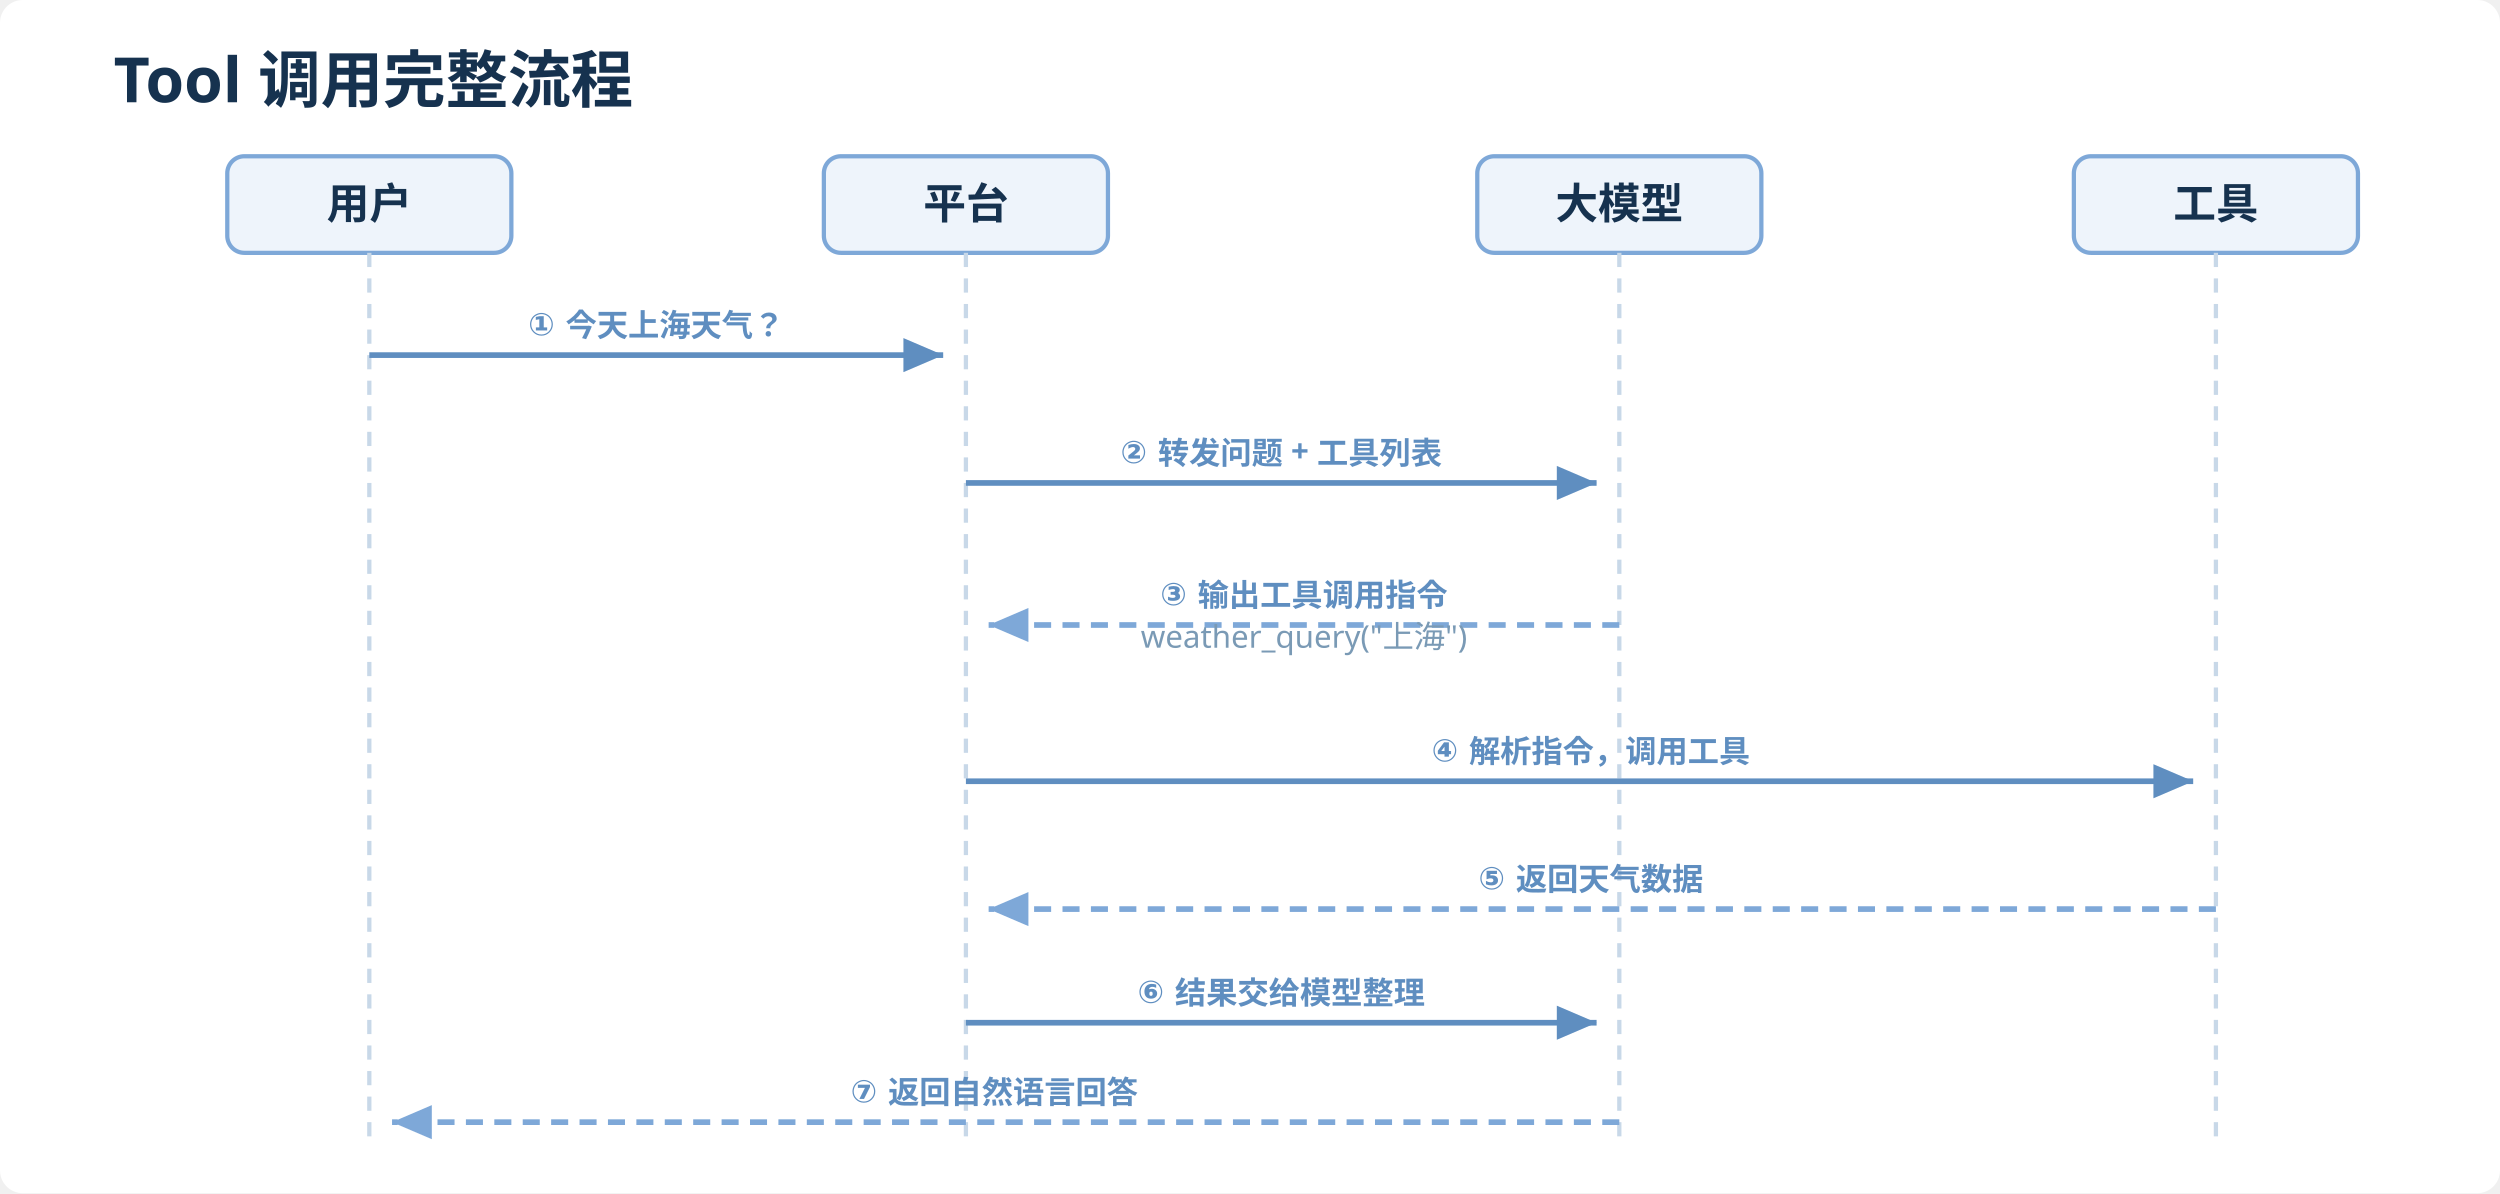
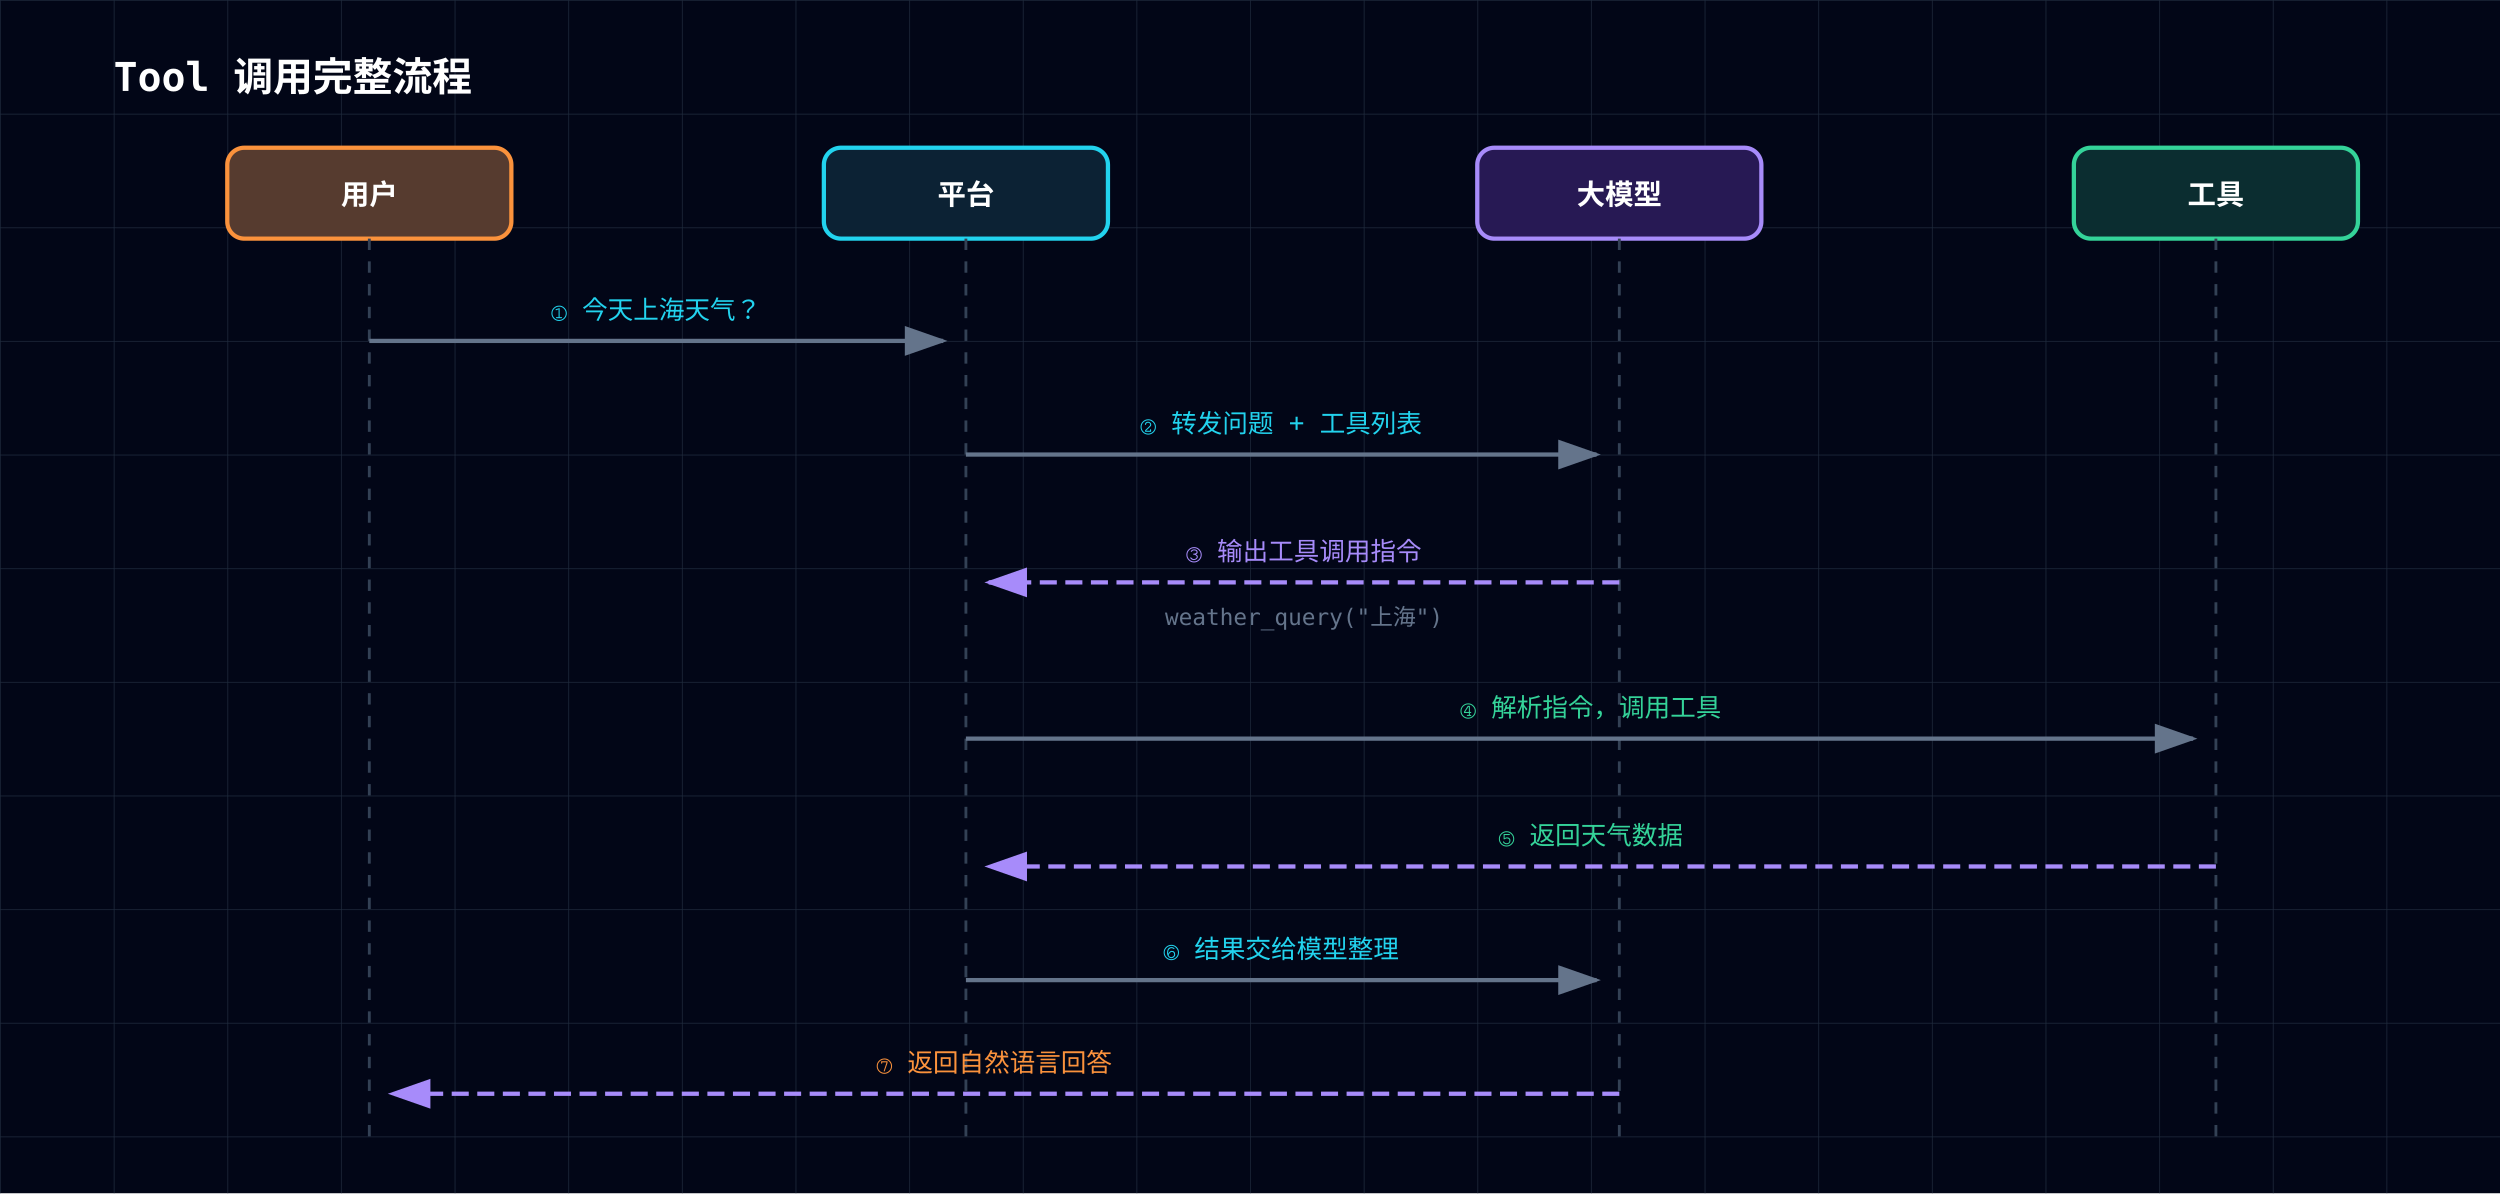
<svg xmlns="http://www.w3.org/2000/svg" width="880" height="420" viewBox="0 0 880 420">
  <defs>
-     <style>
-       .title { font: 700 22px 'PingFang SC', 'Microsoft YaHei', sans-serif; fill: #16324f; }
-       .head { font: 700 15px 'PingFang SC', 'Microsoft YaHei', sans-serif; fill: #16324f; }
-       .sub { font: 500 12px 'PingFang SC', 'Microsoft YaHei', sans-serif; fill: #4b647a; }
-       .step { font: 700 11px 'PingFang SC', 'Microsoft YaHei', sans-serif; fill: #5f8ec0; }
-       .note { font: 500 11px 'PingFang SC', 'Microsoft YaHei', sans-serif; fill: #7a9ab5; }
-       .lifeline { stroke: #c8d8e8; stroke-width: 1.5; stroke-dasharray: 5 4; }
-       .headbox { fill: #eef4fb; stroke: #7ea8d8; stroke-width: 1.5; rx: 6; }
-       .arrow { stroke: #5f8ec0; stroke-width: 2; fill: none; marker-end: url(#arr); }
-       .dash { stroke: #7ea8d8; stroke-width: 2; fill: none; stroke-dasharray: 6 4; marker-end: url(#darr); }
-     </style>
-     <marker id="arr" markerWidth="8" markerHeight="8" refX="7" refY="3" orient="auto">
-       <path d="M0,0 L7,3 L0,6 Z" fill="#5f8ec0" />
+     <pattern id="grid" width="40" height="40" patternUnits="userSpaceOnUse">
+       <path d="M 40 0 L 0 0 0 40" fill="none" stroke="#1e293b" stroke-width="0.5" />
+     </pattern>
+     <marker id="arrowhead" markerWidth="10" markerHeight="7" refX="9" refY="3.5" orient="auto">
+       <polygon points="0 0, 10 3.5, 0 7" fill="#64748b" />
    </marker>
-     <marker id="darr" markerWidth="8" markerHeight="8" refX="7" refY="3" orient="auto">
-       <path d="M0,0 L7,3 L0,6 Z" fill="#7ea8d8" />
+     <marker id="arrow-dash" markerWidth="10" markerHeight="7" refX="9" refY="3.5" orient="auto">
+       <polygon points="0 0, 10 3.5, 0 7" fill="#a78bfa" />
    </marker>
  </defs>
-   <rect width="880" height="420" fill="#ffffff" rx="8" />
-   <text x="40" y="36" class="title">Tool 调用完整流程</text>
-   <rect x="80" y="55" width="100" height="34" class="headbox" />
-   <text x="130" y="77" text-anchor="middle" class="head">用户</text>
-   <rect x="290" y="55" width="100" height="34" class="headbox" />
-   <text x="340" y="77" text-anchor="middle" class="head">平台</text>
-   <rect x="520" y="55" width="100" height="34" class="headbox" />
-   <text x="570" y="77" text-anchor="middle" class="head">大模型</text>
-   <rect x="730" y="55" width="100" height="34" class="headbox" />
-   <text x="780" y="77" text-anchor="middle" class="head">工具</text>
-   <line x1="130" y1="89" x2="130" y2="400" class="lifeline" />
-   <line x1="340" y1="89" x2="340" y2="400" class="lifeline" />
-   <line x1="570" y1="89" x2="570" y2="400" class="lifeline" />
-   <line x1="780" y1="89" x2="780" y2="400" class="lifeline" />
-   <path d="M130 125 H332" class="arrow" />
-   <text x="231" y="118" text-anchor="middle" class="step">① 今天上海天气？</text>
-   <path d="M340 170 H562" class="arrow" />
-   <text x="451" y="163" text-anchor="middle" class="step">② 转发问题 + 工具列表</text>
-   <path d="M570 220 H348" class="dash" />
-   <text x="459" y="213" text-anchor="middle" class="step">③ 输出工具调用指令</text>
-   <text x="459" y="228" text-anchor="middle" class="note">weather_query("上海")</text>
-   <path d="M340 275 H772" class="arrow" />
-   <text x="560" y="268" text-anchor="middle" class="step">④ 解析指令，调用工具</text>
-   <path d="M780 320 H348" class="dash" />
-   <text x="560" y="313" text-anchor="middle" class="step">⑤ 返回天气数据</text>
-   <path d="M340 360 H562" class="arrow" />
-   <text x="451" y="353" text-anchor="middle" class="step">⑥ 结果交给模型整理</text>
-   <path d="M570 395 H138" class="dash" />
-   <text x="350" y="388" text-anchor="middle" class="step">⑦ 返回自然语言回答</text>
+   <rect width="880" height="420" fill="#020617" />
+   <rect width="880" height="420" fill="url(#grid)" />
+   <text x="40" y="32" fill="white" font-family="'JetBrains Mono', monospace" font-size="14" font-weight="700">Tool 调用完整流程</text>
+   <rect x="80" y="52" width="100" height="32" rx="6" fill="#0f172a" />
+   <rect x="80" y="52" width="100" height="32" rx="6" fill="rgba(251, 146, 60, 0.3)" stroke="#fb923c" stroke-width="1.5" />
+   <text x="130" y="72" text-anchor="middle" fill="white" font-family="'JetBrains Mono', monospace" font-size="10" font-weight="600">用户</text>
+   <rect x="290" y="52" width="100" height="32" rx="6" fill="#0f172a" />
+   <rect x="290" y="52" width="100" height="32" rx="6" fill="rgba(8, 51, 68, 0.4)" stroke="#22d3ee" stroke-width="1.5" />
+   <text x="340" y="72" text-anchor="middle" fill="white" font-family="'JetBrains Mono', monospace" font-size="10" font-weight="600">平台</text>
+   <rect x="520" y="52" width="100" height="32" rx="6" fill="#0f172a" />
+   <rect x="520" y="52" width="100" height="32" rx="6" fill="rgba(76, 29, 149, 0.4)" stroke="#a78bfa" stroke-width="1.5" />
+   <text x="570" y="72" text-anchor="middle" fill="white" font-family="'JetBrains Mono', monospace" font-size="10" font-weight="600">大模型</text>
+   <rect x="730" y="52" width="100" height="32" rx="6" fill="#0f172a" />
+   <rect x="730" y="52" width="100" height="32" rx="6" fill="rgba(6, 78, 59, 0.4)" stroke="#34d399" stroke-width="1.5" />
+   <text x="780" y="72" text-anchor="middle" fill="white" font-family="'JetBrains Mono', monospace" font-size="10" font-weight="600">工具</text>
+   <line x1="130" y1="84" x2="130" y2="400" stroke="#334155" stroke-width="1" stroke-dasharray="4,4" />
+   <line x1="340" y1="84" x2="340" y2="400" stroke="#334155" stroke-width="1" stroke-dasharray="4,4" />
+   <line x1="570" y1="84" x2="570" y2="400" stroke="#334155" stroke-width="1" stroke-dasharray="4,4" />
+   <line x1="780" y1="84" x2="780" y2="400" stroke="#334155" stroke-width="1" stroke-dasharray="4,4" />
+   <line x1="130" y1="120" x2="332" y2="120" stroke="#64748b" stroke-width="1.5" marker-end="url(#arrowhead)" />
+   <text x="231" y="112" text-anchor="middle" fill="#22d3ee" font-family="'JetBrains Mono', monospace" font-size="9" font-weight="500">① 今天上海天气？</text>
+   <line x1="340" y1="160" x2="562" y2="160" stroke="#64748b" stroke-width="1.5" marker-end="url(#arrowhead)" />
+   <text x="451" y="152" text-anchor="middle" fill="#22d3ee" font-family="'JetBrains Mono', monospace" font-size="9" font-weight="500">② 转发问题 + 工具列表</text>
+   <line x1="570" y1="205" x2="348" y2="205" stroke="#a78bfa" stroke-width="1.5" stroke-dasharray="6,3" marker-end="url(#arrow-dash)" />
+   <text x="459" y="197" text-anchor="middle" fill="#a78bfa" font-family="'JetBrains Mono', monospace" font-size="9" font-weight="500">③ 输出工具调用指令</text>
+   <text x="459" y="220" text-anchor="middle" fill="#64748b" font-family="'JetBrains Mono', monospace" font-size="8">weather_query("上海")</text>
+   <line x1="340" y1="260" x2="772" y2="260" stroke="#64748b" stroke-width="1.5" marker-end="url(#arrowhead)" />
+   <text x="560" y="252" text-anchor="middle" fill="#34d399" font-family="'JetBrains Mono', monospace" font-size="9" font-weight="500">④ 解析指令，调用工具</text>
+   <line x1="780" y1="305" x2="348" y2="305" stroke="#a78bfa" stroke-width="1.5" stroke-dasharray="6,3" marker-end="url(#arrow-dash)" />
+   <text x="560" y="297" text-anchor="middle" fill="#34d399" font-family="'JetBrains Mono', monospace" font-size="9" font-weight="500">⑤ 返回天气数据</text>
+   <line x1="340" y1="345" x2="562" y2="345" stroke="#64748b" stroke-width="1.5" marker-end="url(#arrowhead)" />
+   <text x="451" y="337" text-anchor="middle" fill="#22d3ee" font-family="'JetBrains Mono', monospace" font-size="9" font-weight="500">⑥ 结果交给模型整理</text>
+   <line x1="570" y1="385" x2="138" y2="385" stroke="#a78bfa" stroke-width="1.5" stroke-dasharray="6,3" marker-end="url(#arrow-dash)" />
+   <text x="350" y="377" text-anchor="middle" fill="#fb923c" font-family="'JetBrains Mono', monospace" font-size="9" font-weight="500">⑦ 返回自然语言回答</text>
</svg>
